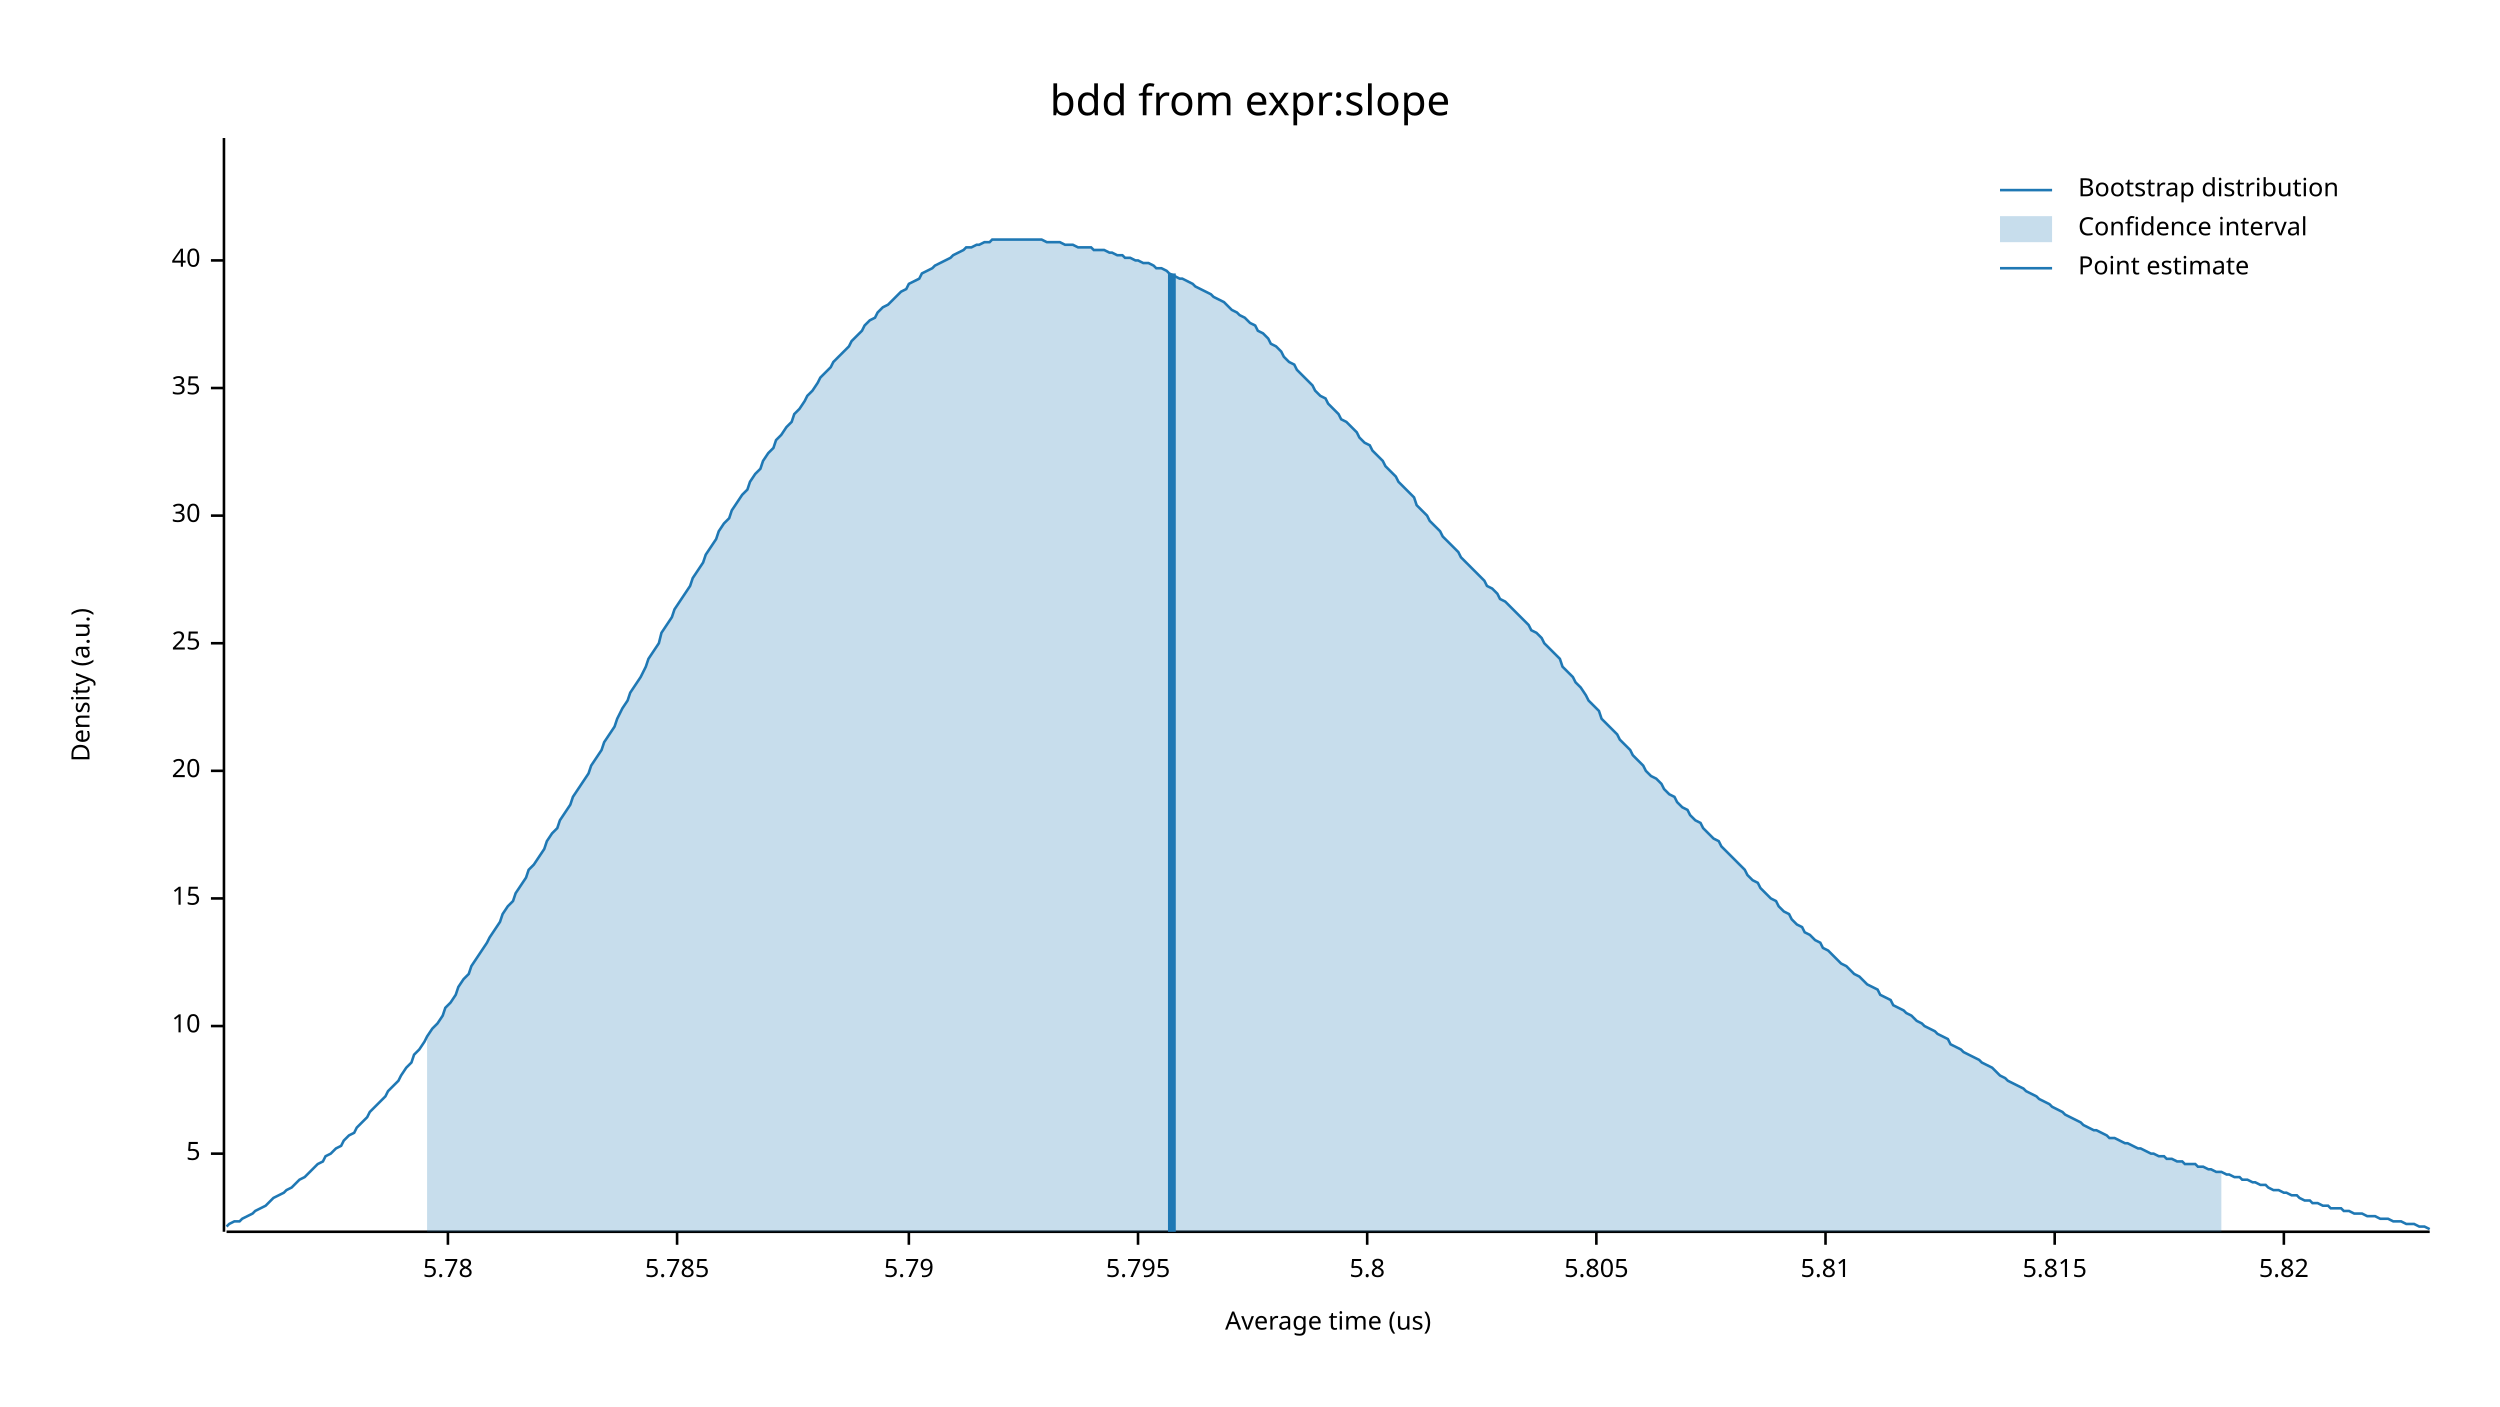
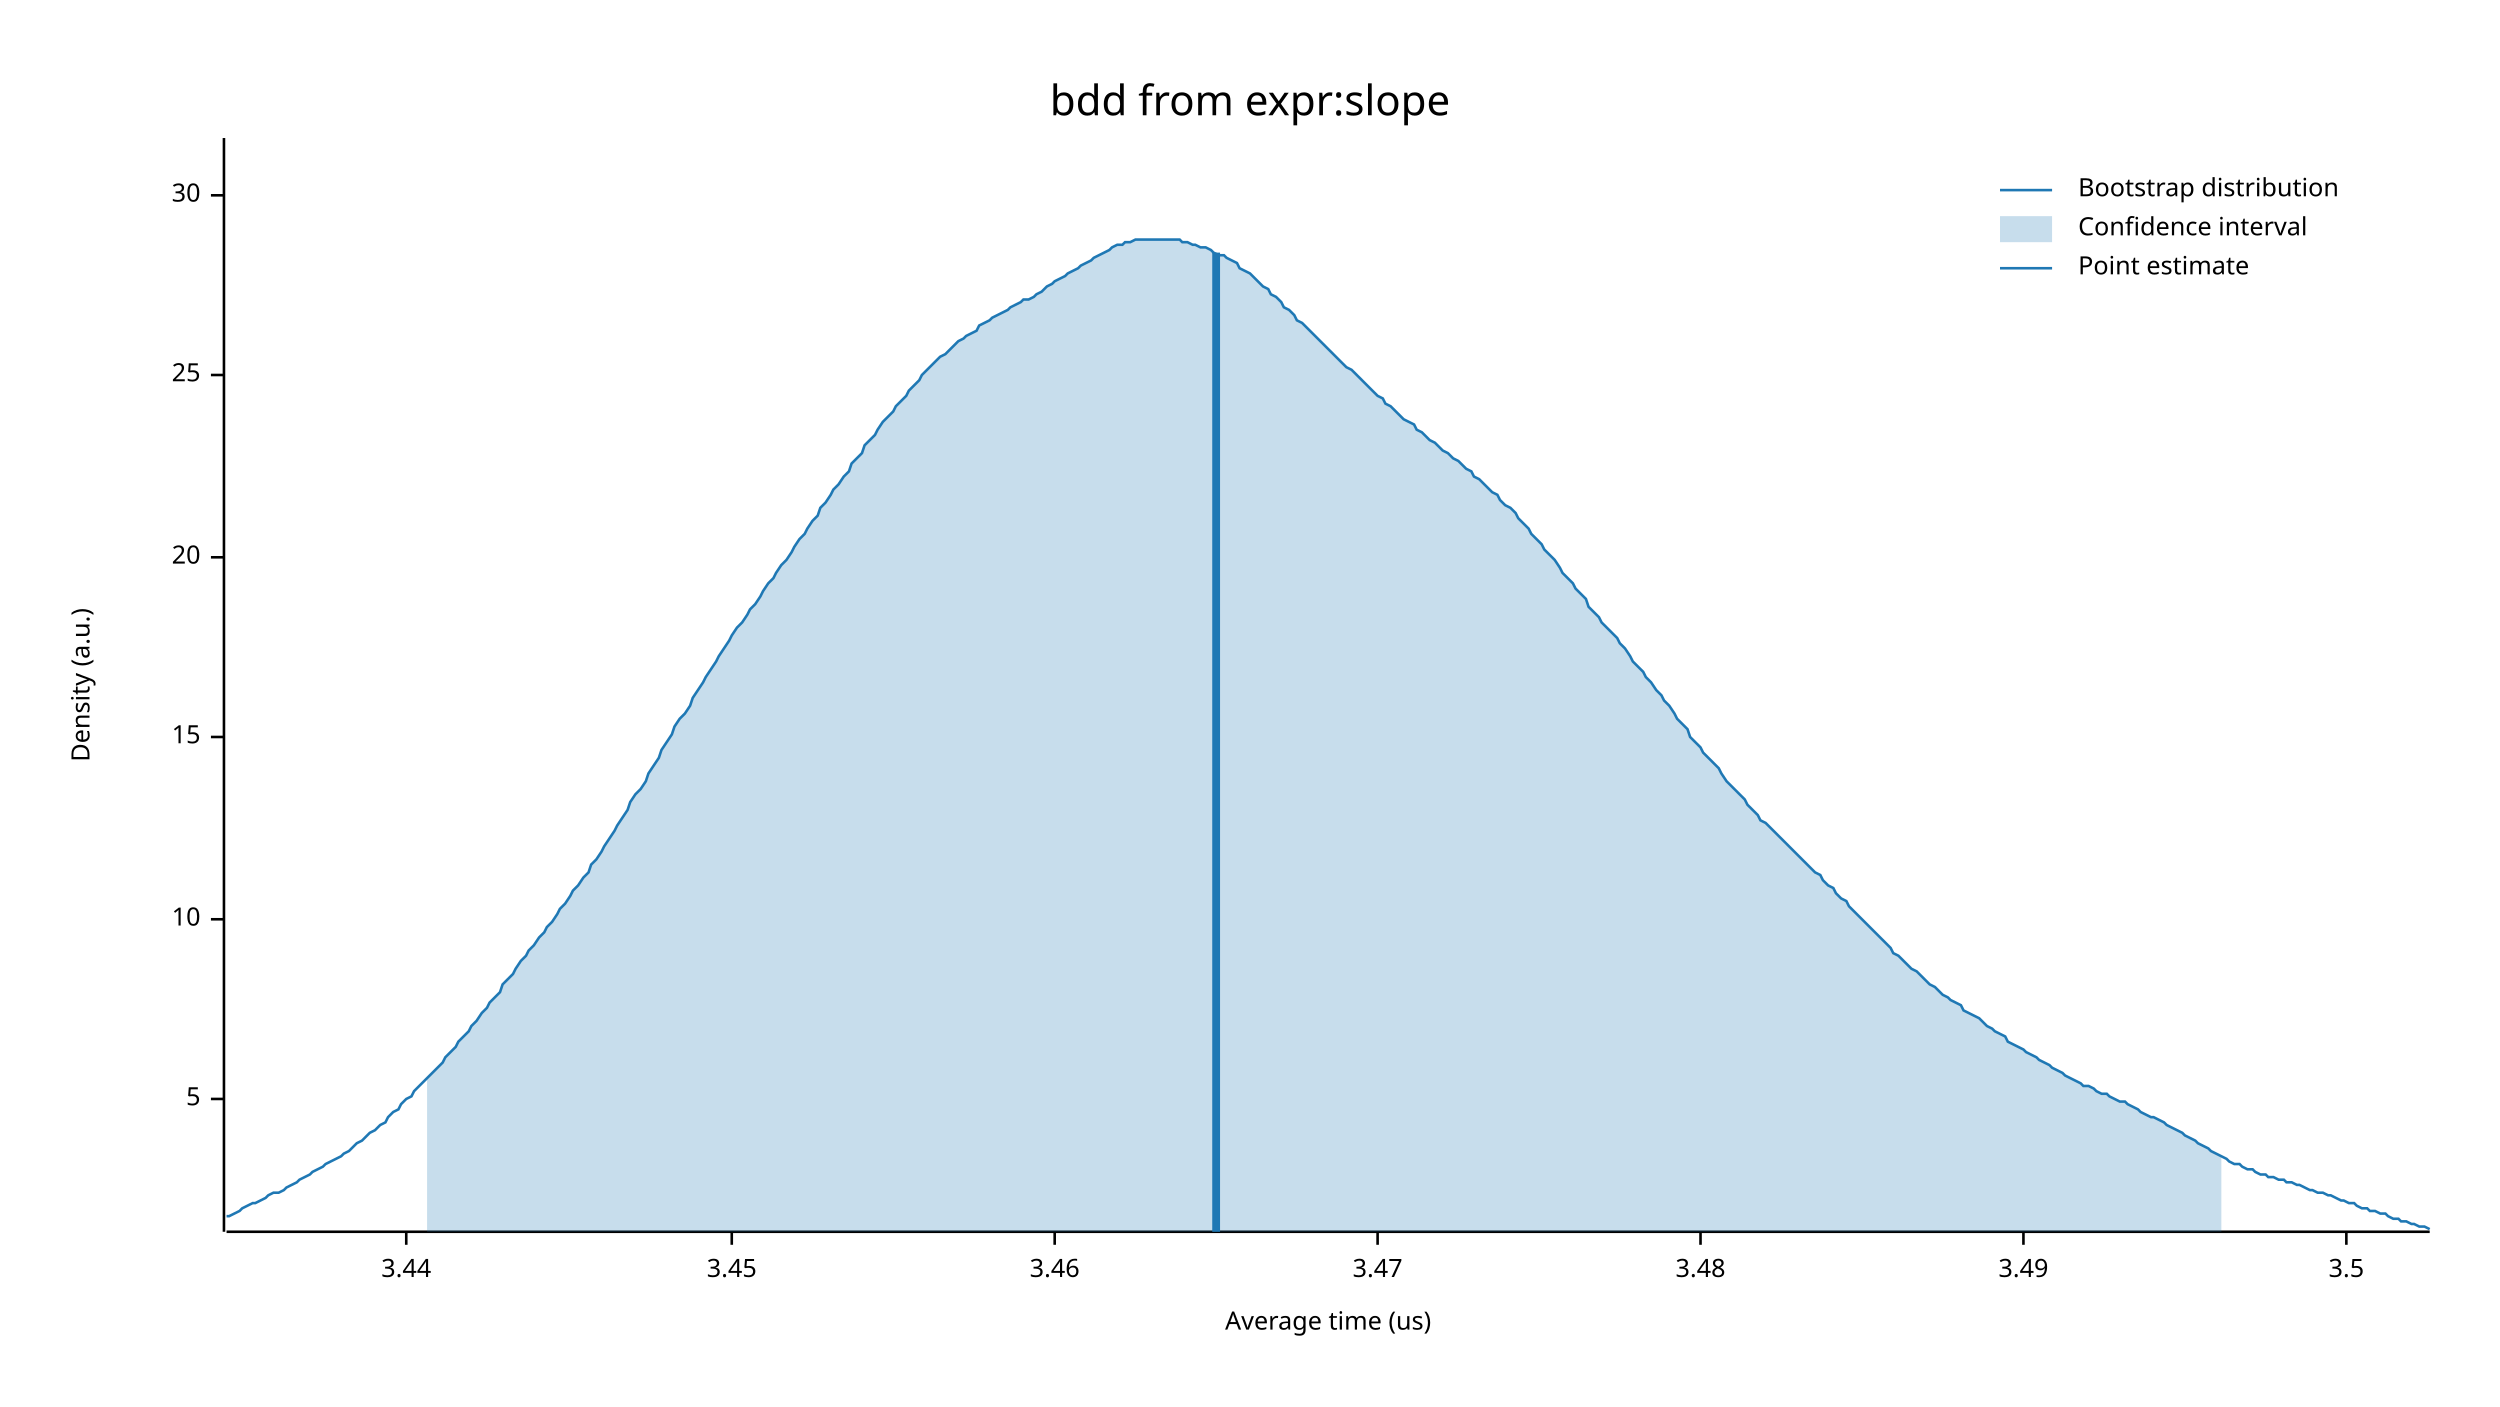
<svg xmlns="http://www.w3.org/2000/svg" width="960" height="540" viewBox="0 0 960 540">
  <text x="480" y="32" dy="0.76em" text-anchor="middle" font-family="sans-serif" font-size="16.129" opacity="1" fill="#000000">
bdd from expr:slope
</text>
  <text x="27" y="263" dy="0.76em" text-anchor="middle" font-family="sans-serif" font-size="9.677" opacity="1" fill="#000000" transform="rotate(270, 27, 263)">
Density (a.u.)
</text>
  <text x="510" y="513" dy="-0.5ex" text-anchor="middle" font-family="sans-serif" font-size="9.677" opacity="1" fill="#000000">
Average time (us)
</text>
  <polyline fill="none" opacity="1" stroke="#000000" stroke-width="1" points="86,53 86,473 " />
-   <text x="77" y="443" dy="0.5ex" text-anchor="end" font-family="sans-serif" font-size="9.677" opacity="1" fill="#000000">
+   <text x="77" y="422" dy="0.5ex" text-anchor="end" font-family="sans-serif" font-size="9.677" opacity="1" fill="#000000">
5
</text>
-   <polyline fill="none" opacity="1" stroke="#000000" stroke-width="1" points="81,443 86,443 " />
-   <text x="77" y="394" dy="0.5ex" text-anchor="end" font-family="sans-serif" font-size="9.677" opacity="1" fill="#000000">
+   <polyline fill="none" opacity="1" stroke="#000000" stroke-width="1" points="81,422 86,422 " />
+   <text x="77" y="353" dy="0.5ex" text-anchor="end" font-family="sans-serif" font-size="9.677" opacity="1" fill="#000000">
10
</text>
-   <polyline fill="none" opacity="1" stroke="#000000" stroke-width="1" points="81,394 86,394 " />
-   <text x="77" y="345" dy="0.5ex" text-anchor="end" font-family="sans-serif" font-size="9.677" opacity="1" fill="#000000">
+   <polyline fill="none" opacity="1" stroke="#000000" stroke-width="1" points="81,353 86,353 " />
+   <text x="77" y="283" dy="0.5ex" text-anchor="end" font-family="sans-serif" font-size="9.677" opacity="1" fill="#000000">
15
</text>
-   <polyline fill="none" opacity="1" stroke="#000000" stroke-width="1" points="81,345 86,345 " />
-   <text x="77" y="296" dy="0.5ex" text-anchor="end" font-family="sans-serif" font-size="9.677" opacity="1" fill="#000000">
+   <polyline fill="none" opacity="1" stroke="#000000" stroke-width="1" points="81,283 86,283 " />
+   <text x="77" y="214" dy="0.5ex" text-anchor="end" font-family="sans-serif" font-size="9.677" opacity="1" fill="#000000">
20
</text>
-   <polyline fill="none" opacity="1" stroke="#000000" stroke-width="1" points="81,296 86,296 " />
-   <text x="77" y="247" dy="0.5ex" text-anchor="end" font-family="sans-serif" font-size="9.677" opacity="1" fill="#000000">
+   <polyline fill="none" opacity="1" stroke="#000000" stroke-width="1" points="81,214 86,214 " />
+   <text x="77" y="144" dy="0.5ex" text-anchor="end" font-family="sans-serif" font-size="9.677" opacity="1" fill="#000000">
25
</text>
-   <polyline fill="none" opacity="1" stroke="#000000" stroke-width="1" points="81,247 86,247 " />
-   <text x="77" y="198" dy="0.5ex" text-anchor="end" font-family="sans-serif" font-size="9.677" opacity="1" fill="#000000">
+   <polyline fill="none" opacity="1" stroke="#000000" stroke-width="1" points="81,144 86,144 " />
+   <text x="77" y="75" dy="0.5ex" text-anchor="end" font-family="sans-serif" font-size="9.677" opacity="1" fill="#000000">
30
</text>
-   <polyline fill="none" opacity="1" stroke="#000000" stroke-width="1" points="81,198 86,198 " />
-   <text x="77" y="149" dy="0.5ex" text-anchor="end" font-family="sans-serif" font-size="9.677" opacity="1" fill="#000000">
- 35
+   <polyline fill="none" opacity="1" stroke="#000000" stroke-width="1" points="81,75 86,75 " />
+   <polyline fill="none" opacity="1" stroke="#000000" stroke-width="1" points="87,473 933,473 " />
+   <text x="156" y="483" dy="0.76em" text-anchor="middle" font-family="sans-serif" font-size="9.677" opacity="1" fill="#000000">
+ 3.44
</text>
-   <polyline fill="none" opacity="1" stroke="#000000" stroke-width="1" points="81,149 86,149 " />
-   <text x="77" y="100" dy="0.5ex" text-anchor="end" font-family="sans-serif" font-size="9.677" opacity="1" fill="#000000">
- 40
+   <polyline fill="none" opacity="1" stroke="#000000" stroke-width="1" points="156,473 156,478 " />
+   <text x="281" y="483" dy="0.76em" text-anchor="middle" font-family="sans-serif" font-size="9.677" opacity="1" fill="#000000">
+ 3.45
</text>
-   <polyline fill="none" opacity="1" stroke="#000000" stroke-width="1" points="81,100 86,100 " />
-   <polyline fill="none" opacity="1" stroke="#000000" stroke-width="1" points="87,473 933,473 " />
-   <text x="172" y="483" dy="0.76em" text-anchor="middle" font-family="sans-serif" font-size="9.677" opacity="1" fill="#000000">
- 5.78
+   <polyline fill="none" opacity="1" stroke="#000000" stroke-width="1" points="281,473 281,478 " />
+   <text x="405" y="483" dy="0.76em" text-anchor="middle" font-family="sans-serif" font-size="9.677" opacity="1" fill="#000000">
+ 3.46
</text>
-   <polyline fill="none" opacity="1" stroke="#000000" stroke-width="1" points="172,473 172,478 " />
-   <text x="260" y="483" dy="0.76em" text-anchor="middle" font-family="sans-serif" font-size="9.677" opacity="1" fill="#000000">
- 5.785
+   <polyline fill="none" opacity="1" stroke="#000000" stroke-width="1" points="405,473 405,478 " />
+   <text x="529" y="483" dy="0.76em" text-anchor="middle" font-family="sans-serif" font-size="9.677" opacity="1" fill="#000000">
+ 3.47
</text>
-   <polyline fill="none" opacity="1" stroke="#000000" stroke-width="1" points="260,473 260,478 " />
-   <text x="349" y="483" dy="0.76em" text-anchor="middle" font-family="sans-serif" font-size="9.677" opacity="1" fill="#000000">
- 5.79
+   <polyline fill="none" opacity="1" stroke="#000000" stroke-width="1" points="529,473 529,478 " />
+   <text x="653" y="483" dy="0.76em" text-anchor="middle" font-family="sans-serif" font-size="9.677" opacity="1" fill="#000000">
+ 3.48
</text>
-   <polyline fill="none" opacity="1" stroke="#000000" stroke-width="1" points="349,473 349,478 " />
-   <text x="437" y="483" dy="0.76em" text-anchor="middle" font-family="sans-serif" font-size="9.677" opacity="1" fill="#000000">
- 5.795
+   <polyline fill="none" opacity="1" stroke="#000000" stroke-width="1" points="653,473 653,478 " />
+   <text x="777" y="483" dy="0.76em" text-anchor="middle" font-family="sans-serif" font-size="9.677" opacity="1" fill="#000000">
+ 3.49
</text>
-   <polyline fill="none" opacity="1" stroke="#000000" stroke-width="1" points="437,473 437,478 " />
-   <text x="525" y="483" dy="0.76em" text-anchor="middle" font-family="sans-serif" font-size="9.677" opacity="1" fill="#000000">
- 5.8
+   <polyline fill="none" opacity="1" stroke="#000000" stroke-width="1" points="777,473 777,478 " />
+   <text x="901" y="483" dy="0.76em" text-anchor="middle" font-family="sans-serif" font-size="9.677" opacity="1" fill="#000000">
+ 3.5
</text>
-   <polyline fill="none" opacity="1" stroke="#000000" stroke-width="1" points="525,473 525,478 " />
-   <text x="613" y="483" dy="0.76em" text-anchor="middle" font-family="sans-serif" font-size="9.677" opacity="1" fill="#000000">
- 5.805
- </text>
-   <polyline fill="none" opacity="1" stroke="#000000" stroke-width="1" points="613,473 613,478 " />
-   <text x="701" y="483" dy="0.76em" text-anchor="middle" font-family="sans-serif" font-size="9.677" opacity="1" fill="#000000">
- 5.81
- </text>
-   <polyline fill="none" opacity="1" stroke="#000000" stroke-width="1" points="701,473 701,478 " />
-   <text x="789" y="483" dy="0.76em" text-anchor="middle" font-family="sans-serif" font-size="9.677" opacity="1" fill="#000000">
- 5.815
- </text>
-   <polyline fill="none" opacity="1" stroke="#000000" stroke-width="1" points="789,473 789,478 " />
-   <text x="877" y="483" dy="0.76em" text-anchor="middle" font-family="sans-serif" font-size="9.677" opacity="1" fill="#000000">
- 5.82
- </text>
-   <polyline fill="none" opacity="1" stroke="#000000" stroke-width="1" points="877,473 877,478 " />
-   <polyline fill="none" opacity="1" stroke="#1F78B4" stroke-width="1" points="87,471 88,470 90,469 92,469 93,468 95,467 97,466 98,465 100,464 102,463 103,462 105,460 107,459 109,458 110,457 112,456 114,454 115,453 117,452 119,450 120,449 122,447 124,446 125,444 127,443 129,441 131,440 132,438 134,436 136,435 137,433 139,431 141,429 142,427 144,425 146,423 148,421 149,419 151,417 153,415 154,413 156,410 158,408 159,405 161,403 163,400 164,398 166,395 168,393 170,390 171,387 173,385 175,382 176,379 178,376 180,374 181,371 183,368 185,365 187,362 188,360 190,357 192,354 193,351 195,348 197,346 198,343 200,340 202,337 203,334 205,332 207,329 209,326 210,323 212,320 214,318 215,315 217,312 219,309 220,306 222,303 224,300 226,297 227,294 229,291 231,288 232,285 234,282 236,279 237,276 239,272 241,269 242,266 244,263 246,260 248,256 249,253 251,250 253,247 254,243 256,240 258,237 259,234 261,231 263,228 265,225 266,222 268,219 270,216 271,213 273,210 275,207 276,204 278,201 280,199 281,196 283,193 285,190 287,188 288,185 290,182 292,180 293,177 295,174 297,172 298,169 300,167 302,164 304,162 305,159 307,157 309,154 310,152 312,150 314,147 315,145 317,143 319,141 320,139 322,137 324,135 326,133 327,131 329,129 331,127 332,125 334,123 336,122 337,120 339,118 341,117 343,115 344,114 346,112 348,111 349,109 351,108 353,107 354,105 356,104 358,103 359,102 361,101 363,100 365,99 366,98 368,97 370,96 371,95 373,95 375,94 376,94 378,93 380,93 381,92 383,92 385,92 387,92 388,92 390,92 392,92 393,92 395,92 397,92 398,92 400,92 402,93 404,93 405,93 407,93 409,94 410,94 412,94 414,95 415,95 417,95 419,95 420,96 422,96 424,96 426,97 427,97 429,98 431,98 432,99 434,99 436,100 437,100 439,101 441,101 443,102 444,103 446,103 448,104 449,105 451,106 453,107 454,107 456,108 458,109 459,110 461,111 463,112 465,113 466,114 468,115 470,116 471,117 473,119 475,120 476,121 478,122 480,124 482,125 483,127 485,128 487,130 488,132 490,133 492,135 493,137 495,139 497,140 498,142 500,144 502,146 504,148 505,150 507,152 509,153 510,155 512,157 514,159 515,161 517,162 519,164 521,166 522,168 524,170 526,171 527,173 529,175 531,177 532,179 534,181 536,183 537,185 539,187 541,189 543,191 544,194 546,196 548,198 549,200 551,202 553,204 554,206 556,208 558,210 560,212 561,214 563,216 565,218 566,219 568,221 570,223 571,225 573,226 575,228 576,230 578,231 580,233 582,235 583,236 585,238 587,240 588,242 590,243 592,245 593,247 595,249 597,251 599,253 600,256 602,258 604,260 605,262 607,264 609,267 610,269 612,271 614,273 615,276 617,278 619,280 621,282 622,284 624,286 626,288 627,290 629,292 631,294 632,296 634,298 636,299 638,301 639,303 641,305 643,306 644,308 646,310 648,311 649,313 651,315 653,316 654,318 656,320 658,322 660,323 661,325 663,327 665,329 666,330 668,332 670,334 671,336 673,338 675,339 676,341 678,343 680,345 682,346 683,348 685,350 687,351 688,353 690,355 692,356 693,358 695,359 697,361 699,362 700,364 702,365 704,367 705,368 707,370 709,371 710,372 712,374 714,375 715,376 717,378 719,379 721,380 722,382 724,383 726,384 727,386 729,387 731,388 732,389 734,390 736,392 738,393 739,394 741,395 743,396 744,397 746,398 748,399 749,401 751,402 753,403 754,404 756,405 758,406 760,407 761,408 763,409 765,410 766,411 768,413 770,414 771,415 773,416 775,417 777,418 778,419 780,420 782,421 783,422 785,423 787,424 788,425 790,426 792,427 793,428 795,429 797,430 799,431 800,432 802,433 804,434 805,434 807,435 809,436 810,437 812,437 814,438 816,439 817,439 819,440 821,441 822,441 824,442 826,443 827,443 829,444 831,444 832,445 834,445 836,446 838,446 839,447 841,447 843,447 844,448 846,448 848,449 849,449 851,450 853,450 855,451 856,451 858,452 860,452 861,453 863,453 865,454 866,454 868,455 870,455 871,456 873,457 875,457 877,458 878,458 880,459 882,459 883,460 885,461 887,461 888,462 890,462 892,463 894,463 895,464 897,464 899,464 900,465 902,465 904,466 905,466 907,466 909,467 910,467 912,467 914,468 916,468 917,468 919,469 921,469 922,469 924,470 926,470 927,470 929,471 931,471 933,472 " />
-   <polygon opacity="0.25" fill="#1F78B4" points="164,398 166,395 168,393 170,390 171,387 173,385 175,382 176,379 178,376 180,374 181,371 183,368 185,365 187,362 188,360 190,357 192,354 193,351 195,348 197,346 198,343 200,340 202,337 203,334 205,332 207,329 209,326 210,323 212,320 214,318 215,315 217,312 219,309 220,306 222,303 224,300 226,297 227,294 229,291 231,288 232,285 234,282 236,279 237,276 239,272 241,269 242,266 244,263 246,260 248,256 249,253 251,250 253,247 254,243 256,240 258,237 259,234 261,231 263,228 265,225 266,222 268,219 270,216 271,213 273,210 275,207 276,204 278,201 280,199 281,196 283,193 285,190 287,188 288,185 290,182 292,180 293,177 295,174 297,172 298,169 300,167 302,164 304,162 305,159 307,157 309,154 310,152 312,150 314,147 315,145 317,143 319,141 320,139 322,137 324,135 326,133 327,131 329,129 331,127 332,125 334,123 336,122 337,120 339,118 341,117 343,115 344,114 346,112 348,111 349,109 351,108 353,107 354,105 356,104 358,103 359,102 361,101 363,100 365,99 366,98 368,97 370,96 371,95 373,95 375,94 376,94 378,93 380,93 381,92 383,92 385,92 387,92 388,92 390,92 392,92 393,92 395,92 397,92 398,92 400,92 402,93 404,93 405,93 407,93 409,94 410,94 412,94 414,95 415,95 417,95 419,95 420,96 422,96 424,96 426,97 427,97 429,98 431,98 432,99 434,99 436,100 437,100 439,101 441,101 443,102 444,103 446,103 448,104 449,105 451,106 453,107 454,107 456,108 458,109 459,110 461,111 463,112 465,113 466,114 468,115 470,116 471,117 473,119 475,120 476,121 478,122 480,124 482,125 483,127 485,128 487,130 488,132 490,133 492,135 493,137 495,139 497,140 498,142 500,144 502,146 504,148 505,150 507,152 509,153 510,155 512,157 514,159 515,161 517,162 519,164 521,166 522,168 524,170 526,171 527,173 529,175 531,177 532,179 534,181 536,183 537,185 539,187 541,189 543,191 544,194 546,196 548,198 549,200 551,202 553,204 554,206 556,208 558,210 560,212 561,214 563,216 565,218 566,219 568,221 570,223 571,225 573,226 575,228 576,230 578,231 580,233 582,235 583,236 585,238 587,240 588,242 590,243 592,245 593,247 595,249 597,251 599,253 600,256 602,258 604,260 605,262 607,264 609,267 610,269 612,271 614,273 615,276 617,278 619,280 621,282 622,284 624,286 626,288 627,290 629,292 631,294 632,296 634,298 636,299 638,301 639,303 641,305 643,306 644,308 646,310 648,311 649,313 651,315 653,316 654,318 656,320 658,322 660,323 661,325 663,327 665,329 666,330 668,332 670,334 671,336 673,338 675,339 676,341 678,343 680,345 682,346 683,348 685,350 687,351 688,353 690,355 692,356 693,358 695,359 697,361 699,362 700,364 702,365 704,367 705,368 707,370 709,371 710,372 712,374 714,375 715,376 717,378 719,379 721,380 722,382 724,383 726,384 727,386 729,387 731,388 732,389 734,390 736,392 738,393 739,394 741,395 743,396 744,397 746,398 748,399 749,401 751,402 753,403 754,404 756,405 758,406 760,407 761,408 763,409 765,410 766,411 768,413 770,414 771,415 773,416 775,417 777,418 778,419 780,420 782,421 783,422 785,423 787,424 788,425 790,426 792,427 793,428 795,429 797,430 799,431 800,432 802,433 804,434 805,434 807,435 809,436 810,437 812,437 814,438 816,439 817,439 819,440 821,441 822,441 824,442 826,443 827,443 829,444 831,444 832,445 834,445 836,446 838,446 839,447 841,447 843,447 844,448 846,448 848,449 849,449 851,450 853,450 853,473 164,473 " />
-   <polyline fill="none" opacity="1" stroke="#1F78B4" stroke-width="3" points="450,473 450,105 " />
+   <polyline fill="none" opacity="1" stroke="#000000" stroke-width="1" points="901,473 901,478 " />
+   <polyline fill="none" opacity="1" stroke="#1F78B4" stroke-width="1" points="87,467 88,467 90,466 92,465 93,464 95,463 97,462 98,462 100,461 102,460 103,459 105,458 107,458 109,457 110,456 112,455 114,454 115,453 117,452 119,451 120,450 122,449 124,448 125,447 127,446 129,445 131,444 132,443 134,442 136,440 137,439 139,438 141,436 142,435 144,434 146,432 148,431 149,429 151,427 153,426 154,424 156,422 158,421 159,419 161,417 163,415 164,414 166,412 168,410 170,408 171,406 173,404 175,402 176,400 178,398 180,396 181,394 183,392 185,389 187,387 188,385 190,383 192,381 193,378 195,376 197,374 198,372 200,369 202,367 203,365 205,363 207,360 209,358 210,356 212,354 214,351 215,349 217,347 219,344 220,342 222,340 224,337 226,335 227,332 229,330 231,327 232,325 234,322 236,319 237,317 239,314 241,311 242,308 244,305 246,303 248,300 249,297 251,294 253,291 254,288 256,285 258,282 259,279 261,276 263,274 265,271 266,268 268,265 270,262 271,260 273,257 275,254 276,252 278,249 280,246 281,244 283,241 285,239 287,236 288,234 290,232 292,229 293,227 295,224 297,222 298,220 300,217 302,215 304,212 305,210 307,207 309,205 310,203 312,200 314,198 315,195 317,193 319,190 320,188 322,186 324,183 326,181 327,178 329,176 331,174 332,171 334,169 336,167 337,165 339,162 341,160 343,158 344,156 346,154 348,152 349,150 351,148 353,146 354,144 356,142 358,140 359,139 361,137 363,136 365,134 366,133 368,131 370,130 371,129 373,128 375,127 376,125 378,124 380,123 381,122 383,121 385,120 387,119 388,118 390,117 392,116 393,115 395,115 397,114 398,113 400,112 402,110 404,109 405,108 407,107 409,106 410,105 412,104 414,103 415,102 417,101 419,100 420,99 422,98 424,97 426,96 427,95 429,94 431,94 432,93 434,93 436,92 437,92 439,92 441,92 443,92 444,92 446,92 448,92 449,92 451,92 453,92 454,93 456,93 458,94 459,94 461,95 463,95 465,96 466,97 468,98 470,98 471,99 473,100 475,101 476,103 478,104 480,105 482,107 483,108 485,110 487,111 488,113 490,114 492,116 493,118 495,119 497,121 498,123 500,124 502,126 504,128 505,129 507,131 509,133 510,134 512,136 514,138 515,139 517,141 519,142 521,144 522,145 524,147 526,149 527,150 529,152 531,153 532,155 534,156 536,158 537,159 539,161 541,162 543,163 544,165 546,166 548,168 549,169 551,170 553,172 554,173 556,174 558,176 560,177 561,178 563,180 565,181 566,183 568,184 570,186 571,187 573,189 575,190 576,192 578,194 580,195 582,197 583,199 585,201 587,203 588,205 590,207 592,209 593,211 595,213 597,215 599,218 600,220 602,222 604,224 605,226 607,228 609,230 610,233 612,235 614,237 615,239 617,241 619,243 621,245 622,247 624,249 626,252 627,254 629,256 631,258 632,260 634,262 636,265 638,267 639,269 641,271 643,274 644,276 646,278 648,280 649,283 651,285 653,287 654,289 656,291 658,293 660,295 661,297 663,300 665,302 666,303 668,305 670,307 671,309 673,311 675,313 676,315 678,316 680,318 682,320 683,321 685,323 687,325 688,326 690,328 692,330 693,331 695,333 697,335 699,336 700,338 702,340 704,341 705,343 707,345 709,346 710,348 712,350 714,352 715,353 717,355 719,357 721,359 722,360 724,362 726,364 727,366 729,367 731,369 732,370 734,372 736,373 738,375 739,376 741,378 743,379 744,380 746,382 748,383 749,384 751,385 753,386 754,388 756,389 758,390 760,391 761,392 763,394 765,395 766,396 768,397 770,398 771,400 773,401 775,402 777,403 778,404 780,405 782,406 783,407 785,408 787,409 788,410 790,411 792,412 793,413 795,414 797,415 799,416 800,417 802,417 804,418 805,419 807,420 809,420 810,421 812,422 814,423 816,423 817,424 819,425 821,426 822,427 824,428 826,429 827,429 829,430 831,431 832,432 834,433 836,434 838,435 839,436 841,437 843,438 844,439 846,440 848,441 849,442 851,443 853,444 855,445 856,446 858,447 860,447 861,448 863,449 865,449 866,450 868,451 870,451 871,452 873,452 875,453 877,453 878,454 880,454 882,455 883,455 885,456 887,457 888,457 890,458 892,458 894,459 895,459 897,460 899,461 900,461 902,462 904,462 905,463 907,464 909,464 910,465 912,465 914,466 916,466 917,467 919,468 921,468 922,469 924,469 926,470 927,470 929,471 931,471 933,472 " />
+   <polygon opacity="0.25" fill="#1F78B4" points="164,414 166,412 168,410 170,408 171,406 173,404 175,402 176,400 178,398 180,396 181,394 183,392 185,389 187,387 188,385 190,383 192,381 193,378 195,376 197,374 198,372 200,369 202,367 203,365 205,363 207,360 209,358 210,356 212,354 214,351 215,349 217,347 219,344 220,342 222,340 224,337 226,335 227,332 229,330 231,327 232,325 234,322 236,319 237,317 239,314 241,311 242,308 244,305 246,303 248,300 249,297 251,294 253,291 254,288 256,285 258,282 259,279 261,276 263,274 265,271 266,268 268,265 270,262 271,260 273,257 275,254 276,252 278,249 280,246 281,244 283,241 285,239 287,236 288,234 290,232 292,229 293,227 295,224 297,222 298,220 300,217 302,215 304,212 305,210 307,207 309,205 310,203 312,200 314,198 315,195 317,193 319,190 320,188 322,186 324,183 326,181 327,178 329,176 331,174 332,171 334,169 336,167 337,165 339,162 341,160 343,158 344,156 346,154 348,152 349,150 351,148 353,146 354,144 356,142 358,140 359,139 361,137 363,136 365,134 366,133 368,131 370,130 371,129 373,128 375,127 376,125 378,124 380,123 381,122 383,121 385,120 387,119 388,118 390,117 392,116 393,115 395,115 397,114 398,113 400,112 402,110 404,109 405,108 407,107 409,106 410,105 412,104 414,103 415,102 417,101 419,100 420,99 422,98 424,97 426,96 427,95 429,94 431,94 432,93 434,93 436,92 437,92 439,92 441,92 443,92 444,92 446,92 448,92 449,92 451,92 453,92 454,93 456,93 458,94 459,94 461,95 463,95 465,96 466,97 468,98 470,98 471,99 473,100 475,101 476,103 478,104 480,105 482,107 483,108 485,110 487,111 488,113 490,114 492,116 493,118 495,119 497,121 498,123 500,124 502,126 504,128 505,129 507,131 509,133 510,134 512,136 514,138 515,139 517,141 519,142 521,144 522,145 524,147 526,149 527,150 529,152 531,153 532,155 534,156 536,158 537,159 539,161 541,162 543,163 544,165 546,166 548,168 549,169 551,170 553,172 554,173 556,174 558,176 560,177 561,178 563,180 565,181 566,183 568,184 570,186 571,187 573,189 575,190 576,192 578,194 580,195 582,197 583,199 585,201 587,203 588,205 590,207 592,209 593,211 595,213 597,215 599,218 600,220 602,222 604,224 605,226 607,228 609,230 610,233 612,235 614,237 615,239 617,241 619,243 621,245 622,247 624,249 626,252 627,254 629,256 631,258 632,260 634,262 636,265 638,267 639,269 641,271 643,274 644,276 646,278 648,280 649,283 651,285 653,287 654,289 656,291 658,293 660,295 661,297 663,300 665,302 666,303 668,305 670,307 671,309 673,311 675,313 676,315 678,316 680,318 682,320 683,321 685,323 687,325 688,326 690,328 692,330 693,331 695,333 697,335 699,336 700,338 702,340 704,341 705,343 707,345 709,346 710,348 712,350 714,352 715,353 717,355 719,357 721,359 722,360 724,362 726,364 727,366 729,367 731,369 732,370 734,372 736,373 738,375 739,376 741,378 743,379 744,380 746,382 748,383 749,384 751,385 753,386 754,388 756,389 758,390 760,391 761,392 763,394 765,395 766,396 768,397 770,398 771,400 773,401 775,402 777,403 778,404 780,405 782,406 783,407 785,408 787,409 788,410 790,411 792,412 793,413 795,414 797,415 799,416 800,417 802,417 804,418 805,419 807,420 809,420 810,421 812,422 814,423 816,423 817,424 819,425 821,426 822,427 824,428 826,429 827,429 829,430 831,431 832,432 834,433 836,434 838,435 839,436 841,437 843,438 844,439 846,440 848,441 849,442 851,443 853,444 853,473 164,473 " />
+   <polyline fill="none" opacity="1" stroke="#1F78B4" stroke-width="3" points="467,473 467,97 " />
  <text x="798" y="68" dy="0.76em" text-anchor="start" font-family="sans-serif" font-size="9.677" opacity="1" fill="#000000">
Bootstrap distribution
</text>
  <text x="798" y="83" dy="0.76em" text-anchor="start" font-family="sans-serif" font-size="9.677" opacity="1" fill="#000000">
Confidence interval
</text>
  <text x="798" y="98" dy="0.76em" text-anchor="start" font-family="sans-serif" font-size="9.677" opacity="1" fill="#000000">
Point estimate
</text>
  <polyline fill="none" opacity="1" stroke="#1F78B4" stroke-width="1" points="768,73 788,73 " />
  <rect x="768" y="83" width="20" height="10" opacity="0.25" fill="#1F78B4" stroke="none" />
  <polyline fill="none" opacity="1" stroke="#1F78B4" stroke-width="1" points="768,103 788,103 " />
</svg>
